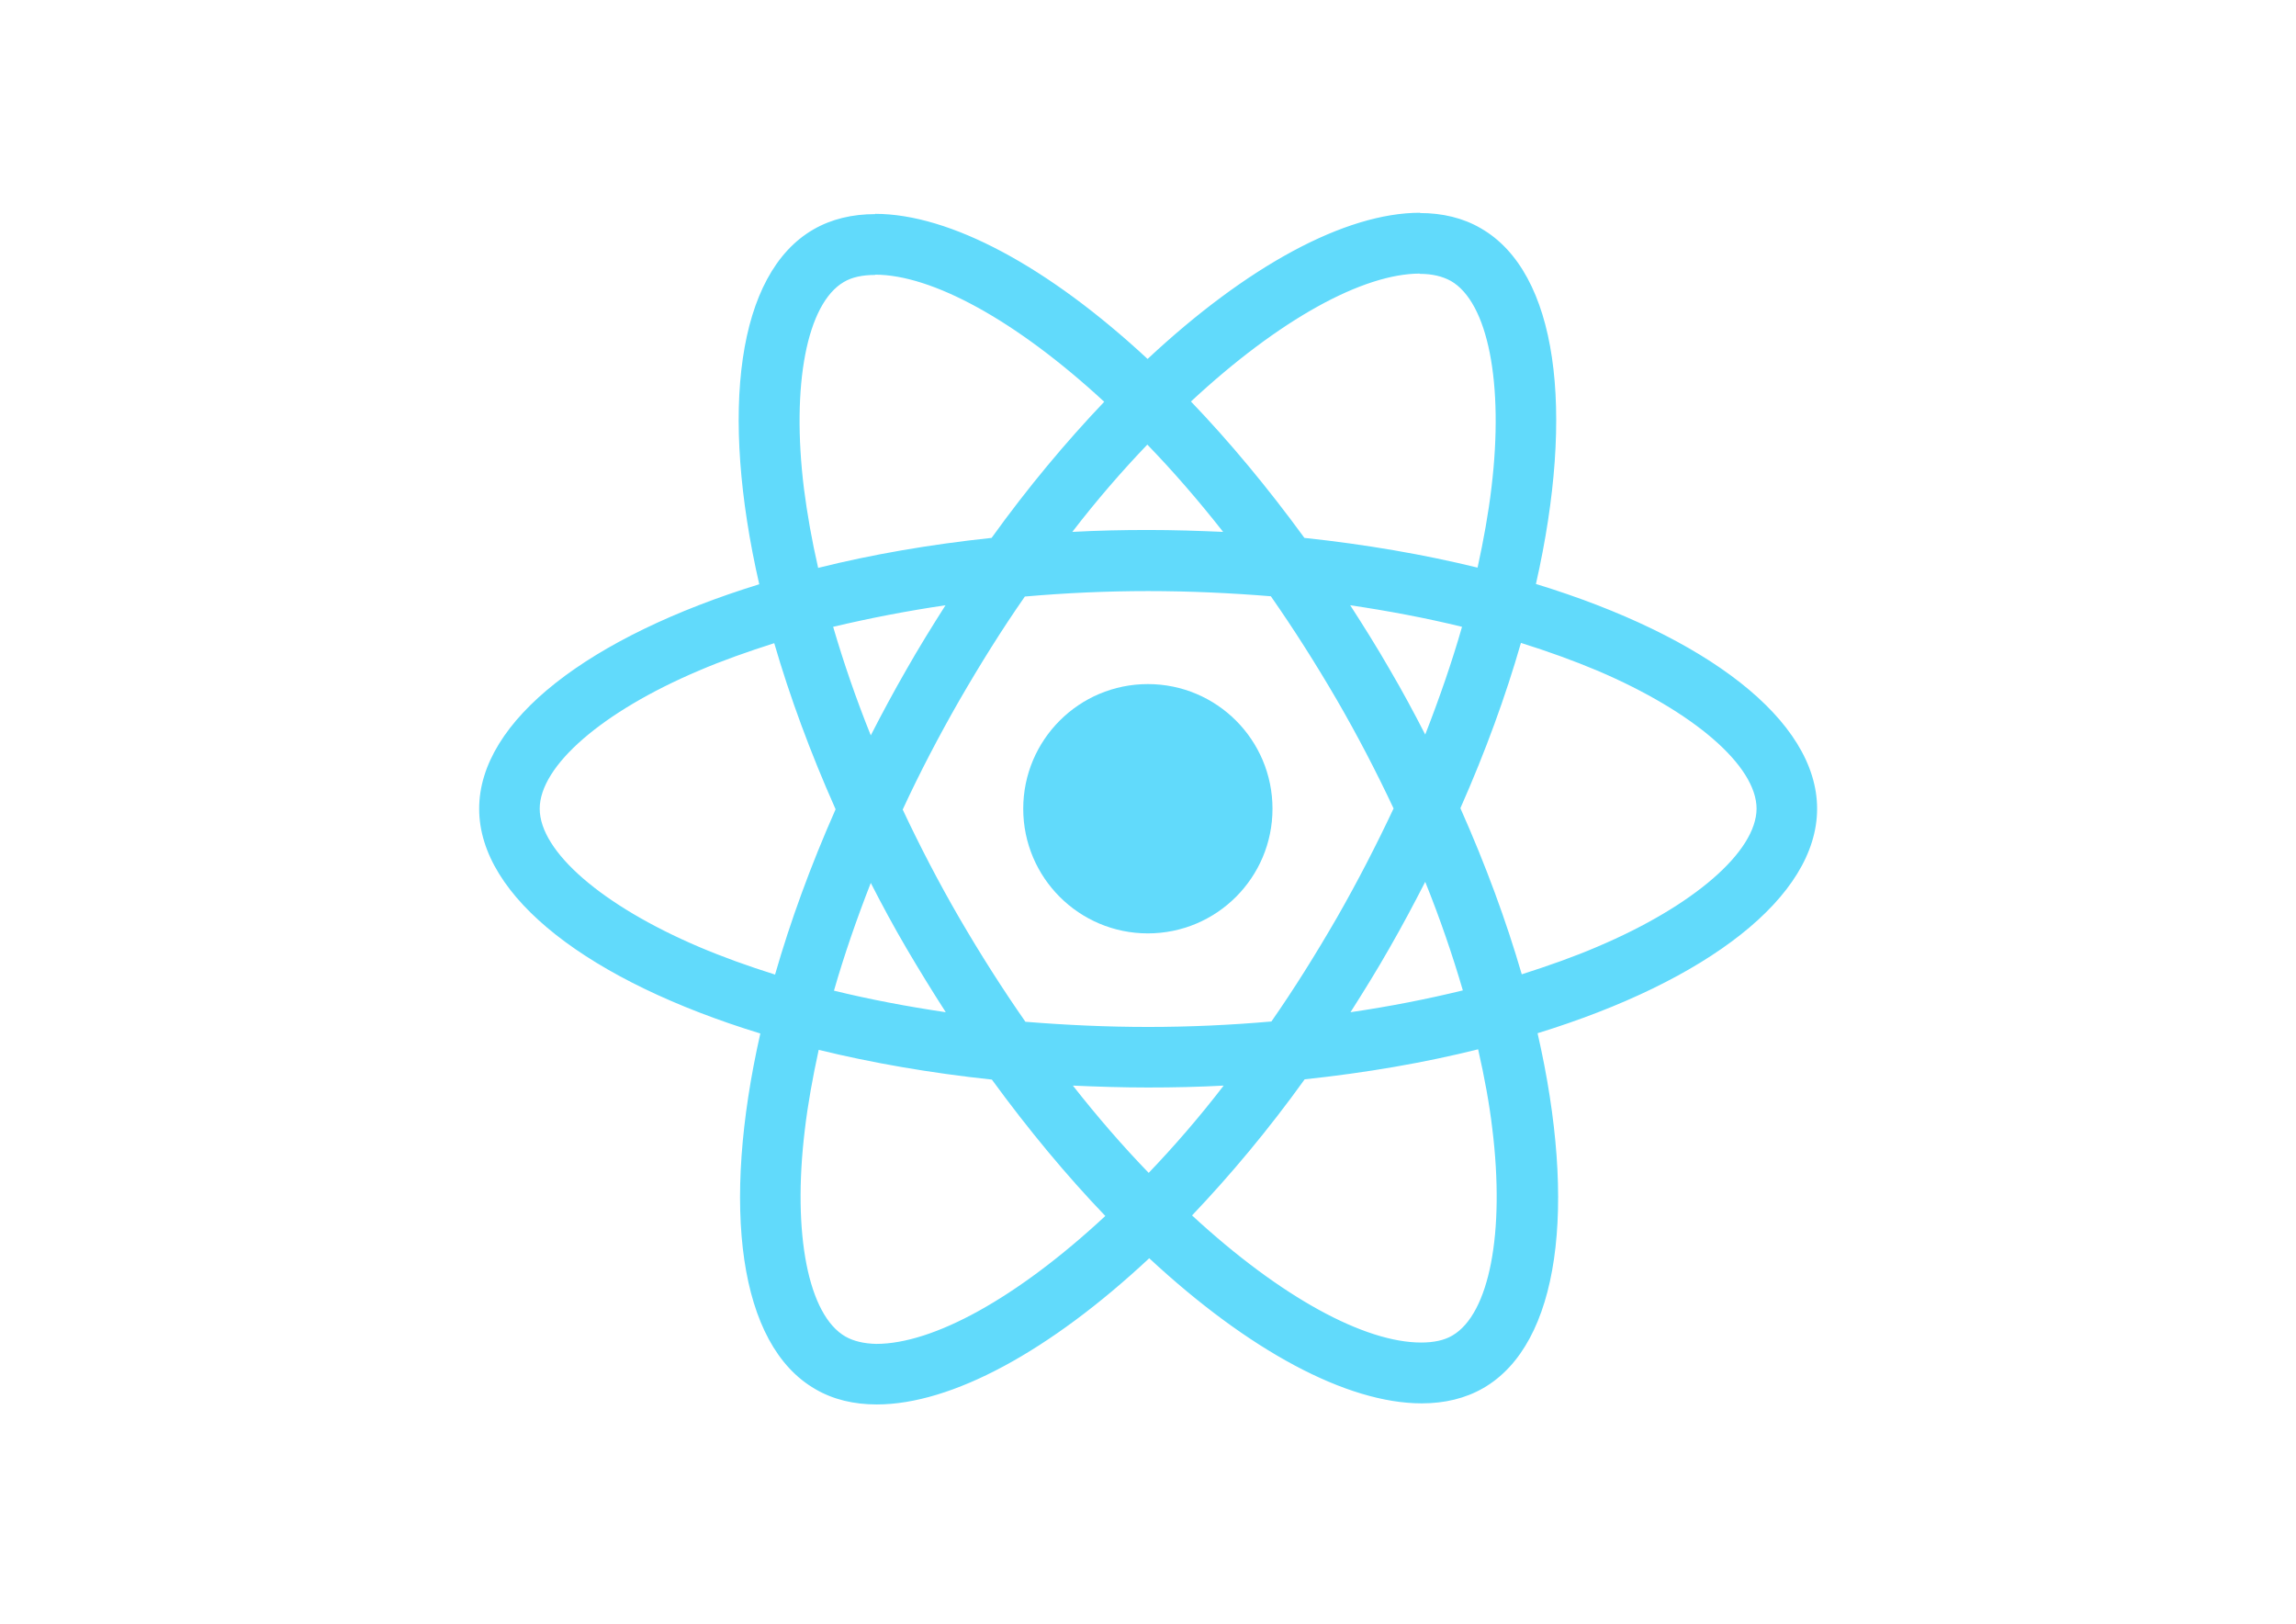
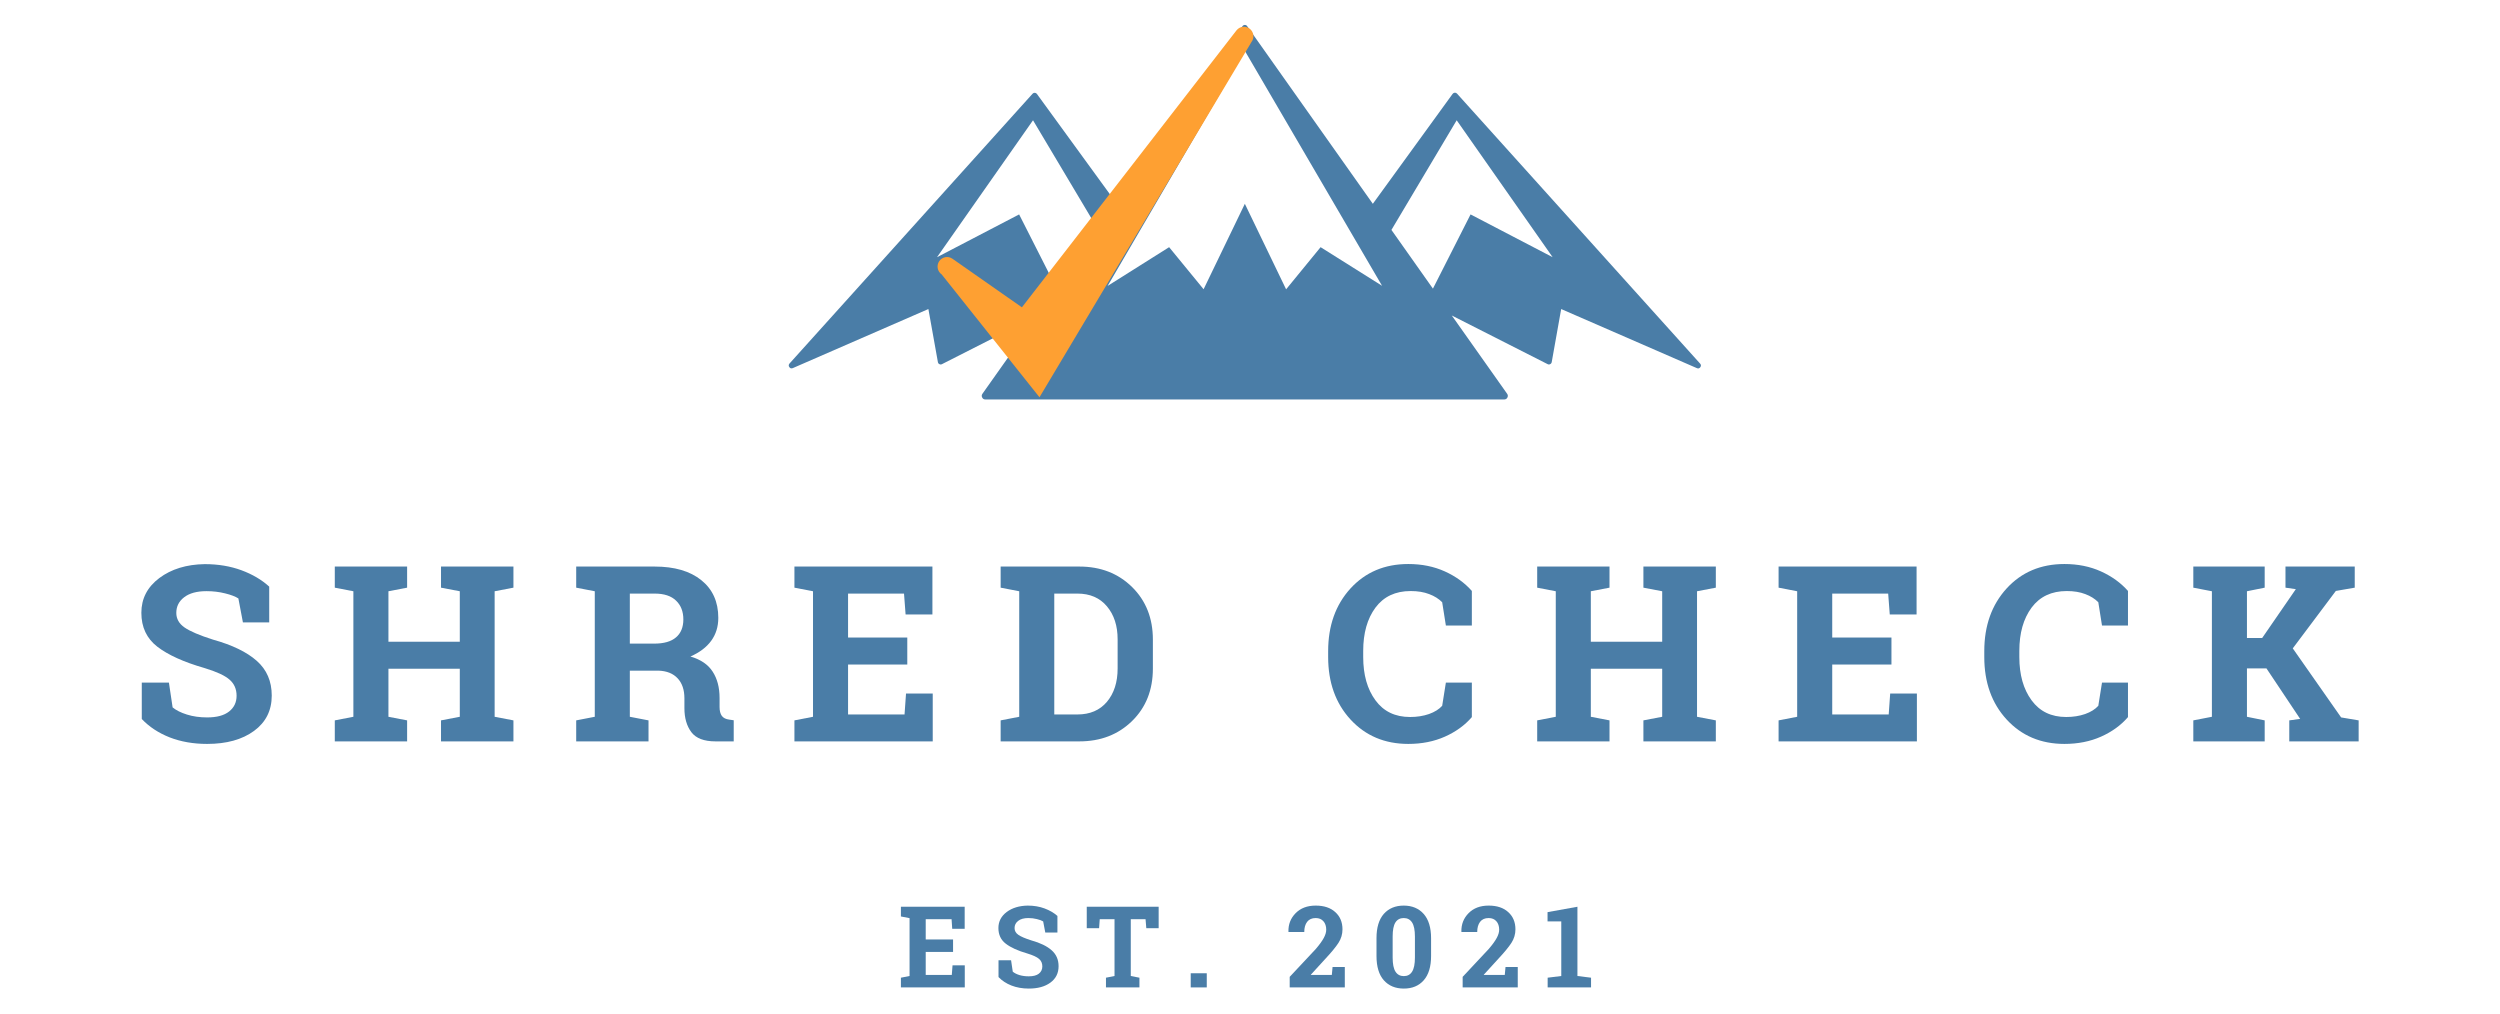
- <svg xmlns="http://www.w3.org/2000/svg" viewBox="0 0 841.9 595.3">
-   <g fill="#61DAFB">
-     <path d="M666.3 296.5c0-32.5-40.7-63.3-103.1-82.4 14.4-63.6 8-114.2-20.2-130.4-6.5-3.8-14.1-5.6-22.4-5.6v22.3c4.6 0 8.3.9 11.4 2.6 13.6 7.8 19.5 37.5 14.9 75.7-1.1 9.4-2.9 19.3-5.1 29.4-19.6-4.8-41-8.5-63.5-10.9-13.5-18.5-27.5-35.3-41.6-50 32.6-30.3 63.2-46.9 84-46.9V78c-27.5 0-63.5 19.6-99.9 53.6-36.4-33.8-72.4-53.2-99.9-53.2v22.3c20.7 0 51.4 16.5 84 46.6-14 14.7-28 31.4-41.3 49.9-22.6 2.4-44 6.1-63.6 11-2.3-10-4-19.7-5.2-29-4.7-38.2 1.1-67.9 14.6-75.8 3-1.8 6.9-2.6 11.5-2.6V78.5c-8.4 0-16 1.8-22.6 5.6-28.1 16.2-34.4 66.7-19.9 130.1-62.2 19.2-102.7 49.9-102.7 82.3 0 32.5 40.7 63.3 103.1 82.4-14.4 63.6-8 114.2 20.2 130.4 6.5 3.8 14.1 5.6 22.5 5.6 27.5 0 63.5-19.6 99.9-53.6 36.4 33.8 72.4 53.2 99.9 53.2 8.4 0 16-1.8 22.6-5.6 28.1-16.2 34.4-66.7 19.9-130.1 62-19.1 102.5-49.9 102.5-82.3zm-130.2-66.7c-3.7 12.9-8.3 26.2-13.5 39.5-4.1-8-8.4-16-13.1-24-4.6-8-9.5-15.8-14.4-23.4 14.2 2.1 27.9 4.7 41 7.9zm-45.8 106.5c-7.8 13.5-15.8 26.3-24.1 38.2-14.9 1.3-30 2-45.2 2-15.1 0-30.2-.7-45-1.9-8.3-11.9-16.4-24.6-24.2-38-7.6-13.1-14.5-26.4-20.8-39.8 6.2-13.4 13.2-26.8 20.7-39.9 7.8-13.5 15.8-26.3 24.1-38.2 14.9-1.3 30-2 45.2-2 15.1 0 30.2.7 45 1.9 8.3 11.9 16.4 24.6 24.2 38 7.6 13.1 14.5 26.4 20.8 39.8-6.3 13.4-13.2 26.8-20.7 39.9zm32.3-13c5.4 13.4 10 26.8 13.8 39.8-13.1 3.2-26.9 5.9-41.2 8 4.9-7.7 9.8-15.6 14.4-23.7 4.6-8 8.9-16.1 13-24.1zM421.2 430c-9.3-9.6-18.6-20.3-27.8-32 9 .4 18.2.7 27.5.7 9.4 0 18.7-.2 27.8-.7-9 11.7-18.3 22.4-27.5 32zm-74.4-58.9c-14.2-2.1-27.9-4.7-41-7.9 3.7-12.9 8.3-26.2 13.5-39.5 4.1 8 8.4 16 13.1 24 4.7 8 9.5 15.8 14.4 23.4zM420.7 163c9.3 9.6 18.6 20.3 27.8 32-9-.4-18.2-.7-27.5-.7-9.4 0-18.7.2-27.8.7 9-11.7 18.3-22.4 27.5-32zm-74 58.9c-4.9 7.7-9.8 15.6-14.4 23.7-4.6 8-8.9 16-13 24-5.4-13.4-10-26.8-13.8-39.8 13.1-3.1 26.9-5.8 41.2-7.9zm-90.5 125.2c-35.4-15.1-58.3-34.9-58.3-50.6 0-15.7 22.9-35.6 58.3-50.6 8.6-3.7 18-7 27.7-10.1 5.7 19.6 13.2 40 22.5 60.9-9.2 20.8-16.6 41.1-22.2 60.6-9.9-3.1-19.3-6.5-28-10.2zM310 490c-13.6-7.8-19.5-37.5-14.9-75.7 1.1-9.4 2.9-19.3 5.1-29.4 19.6 4.8 41 8.5 63.5 10.9 13.5 18.5 27.5 35.3 41.6 50-32.6 30.3-63.2 46.9-84 46.9-4.5-.1-8.3-1-11.3-2.7zm237.2-76.2c4.7 38.2-1.1 67.9-14.6 75.8-3 1.8-6.9 2.6-11.5 2.6-20.7 0-51.4-16.5-84-46.6 14-14.7 28-31.4 41.3-49.9 22.6-2.4 44-6.1 63.6-11 2.3 10.1 4.1 19.8 5.2 29.1zm38.5-66.7c-8.6 3.7-18 7-27.7 10.1-5.7-19.6-13.2-40-22.5-60.9 9.2-20.8 16.6-41.1 22.2-60.6 9.9 3.1 19.3 6.5 28.1 10.2 35.4 15.1 58.3 34.9 58.3 50.6-.1 15.7-23 35.6-58.4 50.6zM320.8 78.4z" />
-     <circle cx="420.9" cy="296.5" r="45.7" />
-     <path d="M520.5 78.1z" />
+ <svg xmlns="http://www.w3.org/2000/svg" width="100%" height="100%" viewBox="0 0 740 300" version="1.1" xml:space="preserve" style="fill-rule:evenodd;clip-rule:evenodd;stroke-linejoin:round;stroke-miterlimit:2;">
+   <g id="surface1" transform="matrix(2,0,0,2,-4.43136,-16.9543)">
+     <g>
+       <clipPath id="_clip1">
+         <rect x="118.953" y="12.121" width="135" height="55.5" />
+       </clipPath>
+       <g clip-path="url(#_clip1)">
+         <path d="M119.543,62.961L139.617,54.215L141.023,62.066C141.047,62.211 141.121,62.313 141.25,62.371C141.375,62.438 141.504,62.438 141.629,62.371L155.809,55.172L147.617,66.754C147.492,66.93 147.477,67.117 147.578,67.309C147.676,67.504 147.836,67.602 148.051,67.598L224.84,67.598C225.055,67.598 225.215,67.5 225.313,67.309C225.41,67.113 225.395,66.93 225.27,66.754L217.082,55.172L231.266,62.371C231.391,62.438 231.516,62.438 231.641,62.371C231.766,62.309 231.844,62.207 231.871,62.066L233.27,54.215L253.352,62.961C253.559,63.055 253.73,63.008 253.863,62.82C253.996,62.633 253.984,62.453 253.828,62.285L217.855,22.332C217.766,22.234 217.656,22.188 217.523,22.195C217.391,22.203 217.285,22.262 217.203,22.371L205.395,38.641L186.793,12.344C186.711,12.227 186.598,12.168 186.453,12.168C186.309,12.168 186.195,12.227 186.109,12.344L167.512,38.641L155.684,22.387C155.605,22.277 155.5,22.219 155.371,22.211C155.238,22.203 155.125,22.25 155.035,22.348L119.059,62.285C118.918,62.457 118.91,62.633 119.039,62.813C119.168,62.996 119.336,63.043 119.543,62.961ZM217.805,26.277L232.008,46.543L219.859,40.211L214.289,51.195L208.148,42.504L217.805,26.277ZM186.453,16.004L206.762,50.777L197.664,45.059L192.559,51.297L186.453,38.641L180.348,51.285L175.246,45.059L166.145,50.793L186.453,16.004ZM155.102,26.277L164.766,42.504L158.617,51.195L153.047,40.211L140.895,46.543L155.102,26.277Z" style="fill:rgb(74,125,167);" />
+       </g>
+     </g>
+     <g>
+       <g>
+         <clipPath id="_clip2">
+           <path d="M135.91,22.289L187.43,12.184L196.668,59.285L145.152,69.391L135.91,22.289Z" />
+         </clipPath>
+         <g clip-path="url(#_clip2)">
+           <g>
+             <clipPath id="_clip3">
+               <path d="M135.91,22.289L187.43,12.184L196.668,59.285L145.152,69.391L135.91,22.289Z" />
+             </clipPath>
+             <g clip-path="url(#_clip3)">
+               <g>
+                 <clipPath id="_clip4">
+                   <path d="M135.918,22.289L187.418,12.184L196.891,60.465L145.391,70.566L135.918,22.289Z" />
+                 </clipPath>
+                 <g clip-path="url(#_clip4)">
+                   <g>
+                     <clipPath id="_clip5">
+                       <path d="M135.918,22.289L187.418,12.184L196.664,59.309L145.164,69.414L135.918,22.289Z" />
+                     </clipPath>
+                     <g clip-path="url(#_clip5)">
+                       <path d="M143.176,46.77C142.543,46.324 141.664,46.488 141.223,47.125C140.785,47.762 140.941,48.645 141.582,49.09L156.059,67.273L187.422,14.715C187.902,14.105 187.793,13.215 187.18,12.734C186.57,12.254 185.684,12.363 185.211,12.977L153.457,53.961L143.176,46.77" style="fill:rgb(254,160,50);fill-rule:nonzero;" />
+                     </g>
+                   </g>
+                 </g>
+               </g>
+             </g>
+           </g>
+         </g>
+       </g>
+     </g>
+     <g transform="matrix(1,0,0,1,21.4179,118.202)">
+       <g id="glyph0-1">
+         <path d="M20.641,-17.609L16.75,-17.609L16.078,-21.156C15.629,-21.445 14.973,-21.695 14.109,-21.906C13.242,-22.125 12.328,-22.234 11.359,-22.234C9.93,-22.234 8.828,-21.93 8.047,-21.328C7.273,-20.734 6.891,-19.961 6.891,-19.016C6.891,-18.141 7.297,-17.422 8.109,-16.859C8.922,-16.297 10.32,-15.695 12.313,-15.063C15.164,-14.27 17.328,-13.223 18.797,-11.922C20.273,-10.617 21.016,-8.906 21.016,-6.781C21.016,-4.57 20.141,-2.828 18.391,-1.547C16.641,-0.266 14.328,0.375 11.453,0.375C9.41,0.375 7.563,0.051 5.906,-0.594C4.25,-1.25 2.875,-2.156 1.781,-3.313L1.781,-8.703L5.797,-8.703L6.344,-5.031C6.863,-4.602 7.57,-4.25 8.469,-3.969C9.363,-3.688 10.359,-3.547 11.453,-3.547C12.879,-3.547 13.961,-3.836 14.703,-4.422C15.441,-5.004 15.813,-5.781 15.813,-6.75C15.813,-7.75 15.457,-8.551 14.75,-9.156C14.051,-9.758 12.816,-10.328 11.047,-10.859C7.984,-11.742 5.66,-12.797 4.078,-14.016C2.504,-15.234 1.719,-16.906 1.719,-19.031C1.719,-21.125 2.602,-22.836 4.375,-24.172C6.156,-25.504 8.395,-26.191 11.094,-26.234C13.082,-26.234 14.895,-25.93 16.531,-25.328C18.164,-24.723 19.535,-23.914 20.641,-22.906L20.641,-17.609Z" style="fill:rgb(74,125,167);fill-rule:nonzero;" />
+       </g>
+     </g>
+     <g transform="matrix(1,0,0,1,50.7659,118.202)">
+       <g id="glyph0-2">
+         <path d="M1,-22.75L1,-25.875L11.703,-25.875L11.703,-22.75L8.938,-22.219L8.938,-14.75L19.5,-14.75L19.5,-22.219L16.719,-22.75L16.719,-25.875L27.438,-25.875L27.438,-22.75L24.656,-22.219L24.656,-3.641L27.438,-3.109L27.438,0L16.719,0L16.719,-3.109L19.5,-3.641L19.5,-10.75L8.938,-10.75L8.938,-3.641L11.703,-3.109L11.703,0L1,0L1,-3.109L3.75,-3.641L3.75,-22.219L1,-22.75Z" style="fill:rgb(74,125,167);fill-rule:nonzero;" />
+       </g>
+     </g>
+     <g transform="matrix(1,0,0,1,86.493,118.202)">
+       <g id="glyph0-3">
+         <path d="M12.609,-25.875C15.547,-25.875 17.848,-25.203 19.516,-23.859C21.191,-22.516 22.031,-20.656 22.031,-18.281C22.031,-16.977 21.68,-15.848 20.984,-14.891C20.285,-13.93 19.258,-13.156 17.906,-12.563C19.438,-12.113 20.535,-11.363 21.203,-10.313C21.879,-9.27 22.219,-7.973 22.219,-6.422L22.219,-5.094C22.219,-4.531 22.328,-4.094 22.547,-3.781C22.773,-3.469 23.148,-3.281 23.672,-3.219L24.313,-3.125L24.313,0L21.625,0C19.926,0 18.734,-0.453 18.047,-1.359C17.359,-2.273 17.016,-3.457 17.016,-4.906L17.016,-6.375C17.016,-7.633 16.68,-8.617 16.016,-9.328C15.348,-10.047 14.406,-10.426 13.188,-10.469L8.938,-10.469L8.938,-3.641L11.703,-3.109L11.703,0L1,0L1,-3.109L3.75,-3.641L3.75,-22.219L1,-22.75L1,-25.875L12.609,-25.875ZM8.938,-14.469L12.531,-14.469C13.969,-14.469 15.047,-14.773 15.766,-15.391C16.492,-16.004 16.859,-16.891 16.859,-18.047C16.859,-19.211 16.5,-20.141 15.781,-20.828C15.07,-21.523 14.016,-21.875 12.609,-21.875L8.938,-21.875L8.938,-14.469Z" style="fill:rgb(74,125,167);fill-rule:nonzero;" />
+       </g>
+     </g>
+     <g transform="matrix(1,0,0,1,118.791,118.202)">
+       <g id="glyph0-4">
+         <path d="M17.703,-11.375L8.938,-11.375L8.938,-3.984L17.297,-3.984L17.516,-7.078L21.469,-7.078L21.469,0L1,0L1,-3.109L3.75,-3.641L3.75,-22.219L1,-22.75L1,-25.875L21.422,-25.875L21.422,-18.781L17.453,-18.781L17.219,-21.875L8.938,-21.875L8.938,-15.375L17.703,-15.375L17.703,-11.375Z" style="fill:rgb(74,125,167);fill-rule:nonzero;" />
+       </g>
+     </g>
+     <g transform="matrix(1,0,0,1,149.311,118.202)">
+       <g id="glyph0-5">
+         <path d="M12.641,-25.875C15.797,-25.875 18.398,-24.863 20.453,-22.844C22.504,-20.82 23.531,-18.227 23.531,-15.063L23.531,-10.781C23.531,-7.613 22.504,-5.023 20.453,-3.016C18.398,-1.004 15.797,0 12.641,0L1,0L1,-3.109L3.75,-3.641L3.75,-22.219L1,-22.75L1,-25.875L12.641,-25.875ZM8.938,-21.875L8.938,-3.984L12.359,-3.984C14.223,-3.984 15.68,-4.609 16.734,-5.859C17.785,-7.117 18.313,-8.758 18.313,-10.781L18.313,-15.109C18.313,-17.109 17.785,-18.734 16.734,-19.984C15.68,-21.242 14.223,-21.875 12.359,-21.875L8.938,-21.875Z" style="fill:rgb(74,125,167);fill-rule:nonzero;" />
+       </g>
+     </g>
+     <g transform="matrix(1,0,0,1,197.861,118.202)">
+       <g id="glyph0-7">
+         <path d="M22.188,-17.141L18.344,-17.141L17.797,-20.594C17.297,-21.102 16.656,-21.504 15.875,-21.797C15.102,-22.098 14.188,-22.25 13.125,-22.25C10.875,-22.25 9.141,-21.43 7.922,-19.797C6.711,-18.16 6.109,-16.023 6.109,-13.391L6.109,-12.484C6.109,-9.859 6.711,-7.723 7.922,-6.078C9.129,-4.43 10.836,-3.609 13.047,-3.609C14.066,-3.609 15,-3.754 15.844,-4.047C16.688,-4.348 17.336,-4.754 17.797,-5.266L18.344,-8.703L22.188,-8.703L22.188,-3.594C21.145,-2.383 19.816,-1.422 18.203,-0.703C16.586,0.016 14.781,0.375 12.781,0.375C9.301,0.375 6.453,-0.828 4.234,-3.234C2.023,-5.641 0.922,-8.723 0.922,-12.484L0.922,-13.359C0.922,-17.117 2.02,-20.207 4.219,-22.625C6.426,-25.039 9.281,-26.25 12.781,-26.25C14.781,-26.25 16.582,-25.883 18.188,-25.156C19.801,-24.426 21.133,-23.461 22.188,-22.266L22.188,-17.141Z" style="fill:rgb(74,125,167);fill-rule:nonzero;" />
+       </g>
+     </g>
+     <g transform="matrix(1,0,0,1,228.72,118.202)">
+       <g id="glyph0-21">
+         <path d="M1,-22.75L1,-25.875L11.703,-25.875L11.703,-22.75L8.938,-22.219L8.938,-14.75L19.5,-14.75L19.5,-22.219L16.719,-22.75L16.719,-25.875L27.438,-25.875L27.438,-22.75L24.656,-22.219L24.656,-3.641L27.438,-3.109L27.438,0L16.719,0L16.719,-3.109L19.5,-3.641L19.5,-10.75L8.938,-10.75L8.938,-3.641L11.703,-3.109L11.703,0L1,0L1,-3.109L3.75,-3.641L3.75,-22.219L1,-22.75Z" style="fill:rgb(74,125,167);fill-rule:nonzero;" />
+       </g>
+     </g>
+     <g transform="matrix(1,0,0,1,264.447,118.202)">
+       <g id="glyph0-41">
+         <path d="M17.703,-11.375L8.938,-11.375L8.938,-3.984L17.297,-3.984L17.516,-7.078L21.469,-7.078L21.469,0L1,0L1,-3.109L3.75,-3.641L3.75,-22.219L1,-22.75L1,-25.875L21.422,-25.875L21.422,-18.781L17.453,-18.781L17.219,-21.875L8.938,-21.875L8.938,-15.375L17.703,-15.375L17.703,-11.375Z" style="fill:rgb(74,125,167);fill-rule:nonzero;" />
+       </g>
+     </g>
+     <g transform="matrix(1,0,0,1,294.968,118.202)">
+       <g id="glyph0-71">
+         <path d="M22.188,-17.141L18.344,-17.141L17.797,-20.594C17.297,-21.102 16.656,-21.504 15.875,-21.797C15.102,-22.098 14.188,-22.25 13.125,-22.25C10.875,-22.25 9.141,-21.43 7.922,-19.797C6.711,-18.16 6.109,-16.023 6.109,-13.391L6.109,-12.484C6.109,-9.859 6.711,-7.723 7.922,-6.078C9.129,-4.43 10.836,-3.609 13.047,-3.609C14.066,-3.609 15,-3.754 15.844,-4.047C16.688,-4.348 17.336,-4.754 17.797,-5.266L18.344,-8.703L22.188,-8.703L22.188,-3.594C21.145,-2.383 19.816,-1.422 18.203,-0.703C16.586,0.016 14.781,0.375 12.781,0.375C9.301,0.375 6.453,-0.828 4.234,-3.234C2.023,-5.641 0.922,-8.723 0.922,-12.484L0.922,-13.359C0.922,-17.117 2.02,-20.207 4.219,-22.625C6.426,-25.039 9.281,-26.25 12.781,-26.25C14.781,-26.25 16.582,-25.883 18.188,-25.156C19.801,-24.426 21.133,-23.461 22.188,-22.266L22.188,-17.141Z" style="fill:rgb(74,125,167);fill-rule:nonzero;" />
+       </g>
+     </g>
+     <g transform="matrix(1,0,0,1,325.826,118.202)">
+       <g id="glyph0-8">
+         <path d="M1,-3.109L3.75,-3.641L3.75,-22.219L1,-22.75L1,-25.875L11.563,-25.875L11.563,-22.75L8.938,-22.219L8.938,-15.297L11.188,-15.297L16.172,-22.531L14.641,-22.75L14.641,-25.875L24.891,-25.875L24.891,-22.75L22.094,-22.266L15.719,-13.766L22.875,-3.547L25.469,-3.109L25.469,0L15.203,0L15.203,-3.109L16.813,-3.328L11.828,-10.797L8.938,-10.797L8.938,-3.641L11.563,-3.109L11.563,0L1,0L1,-3.109Z" style="fill:rgb(74,125,167);fill-rule:nonzero;" />
+       </g>
+     </g>
+     <g transform="matrix(1,0,0,1,135.097,154.614)">
+       <g id="glyph1-1">
+         <path d="M8.172,-5.25L4.125,-5.25L4.125,-1.844L7.984,-1.844L8.094,-3.266L9.906,-3.266L9.906,0L0.453,0L0.453,-1.438L1.734,-1.688L1.734,-10.25L0.453,-10.5L0.453,-11.938L9.891,-11.938L9.891,-8.672L8.047,-8.672L7.953,-10.094L4.125,-10.094L4.125,-7.094L8.172,-7.094L8.172,-5.25Z" style="fill:rgb(74,125,167);fill-rule:nonzero;" />
+       </g>
+     </g>
+     <g transform="matrix(1,0,0,1,149.183,154.614)">
+       <g id="glyph1-2">
+         <path d="M9.531,-8.125L7.734,-8.125L7.422,-9.766C7.211,-9.898 6.906,-10.016 6.5,-10.109C6.102,-10.211 5.68,-10.266 5.234,-10.266C4.578,-10.266 4.07,-10.125 3.719,-9.844C3.363,-9.57 3.188,-9.219 3.188,-8.781C3.188,-8.375 3.375,-8.039 3.75,-7.781C4.125,-7.52 4.77,-7.242 5.688,-6.953C7,-6.586 7.992,-6.102 8.672,-5.5C9.359,-4.895 9.703,-4.109 9.703,-3.141C9.703,-2.109 9.297,-1.297 8.484,-0.703C7.68,-0.117 6.617,0.172 5.297,0.172C4.348,0.172 3.488,0.02 2.719,-0.281C1.957,-0.582 1.32,-1 0.813,-1.531L0.813,-4.016L2.672,-4.016L2.922,-2.328C3.16,-2.129 3.488,-1.961 3.906,-1.828C4.32,-1.703 4.785,-1.641 5.297,-1.641C5.953,-1.641 6.445,-1.77 6.781,-2.031C7.125,-2.301 7.297,-2.66 7.297,-3.109C7.297,-3.578 7.133,-3.945 6.813,-4.219C6.488,-4.5 5.914,-4.766 5.094,-5.016C3.688,-5.422 2.617,-5.906 1.891,-6.469C1.16,-7.031 0.797,-7.801 0.797,-8.781C0.797,-9.75 1.203,-10.539 2.016,-11.156C2.836,-11.77 3.875,-12.086 5.125,-12.109C6.039,-12.109 6.875,-11.969 7.625,-11.688C8.383,-11.406 9.02,-11.035 9.531,-10.578L9.531,-8.125Z" style="fill:rgb(74,125,167);fill-rule:nonzero;" />
+       </g>
+     </g>
+     <g transform="matrix(1,0,0,1,162.727,154.614)">
+       <g id="glyph1-3">
+         <path d="M10.969,-11.938L10.969,-8.766L9.141,-8.766L9.031,-10.094L6.844,-10.094L6.844,-1.688L8.125,-1.438L8.125,0L3.172,0L3.172,-1.438L4.438,-1.688L4.438,-10.094L2.25,-10.094L2.156,-8.766L0.328,-8.766L0.328,-11.938L10.969,-11.938Z" style="fill:rgb(74,125,167);fill-rule:nonzero;" />
+       </g>
+     </g>
+     <g transform="matrix(1,0,0,1,177.379,154.614)">
+       <g id="glyph1-4">
+         <rect x="1.063" y="-2.094" width="2.375" height="2.094" style="fill:rgb(74,125,167);fill-rule:nonzero;" />
+       </g>
+     </g>
+     <g transform="matrix(1,0,0,1,192.497,154.614)">
+       <g id="glyph1-6">
+         <path d="M0.594,0L0.594,-1.563L4.469,-5.703C5.02,-6.348 5.41,-6.891 5.641,-7.328C5.879,-7.766 6,-8.172 6,-8.547C6,-9.055 5.863,-9.469 5.594,-9.781C5.32,-10.102 4.938,-10.266 4.438,-10.266C3.883,-10.266 3.461,-10.078 3.172,-9.703C2.891,-9.328 2.75,-8.828 2.75,-8.203L0.422,-8.203L0.406,-8.266C0.383,-9.336 0.738,-10.242 1.469,-10.984C2.207,-11.734 3.195,-12.109 4.438,-12.109C5.676,-12.109 6.645,-11.785 7.344,-11.141C8.051,-10.504 8.406,-9.656 8.406,-8.594C8.406,-7.875 8.207,-7.207 7.813,-6.594C7.414,-5.977 6.758,-5.18 5.844,-4.203L3.719,-1.875L3.734,-1.844L6.828,-1.844L6.938,-3.016L8.75,-3.016L8.75,0L0.594,0Z" style="fill:rgb(74,125,167);fill-rule:nonzero;" />
+       </g>
+     </g>
+     <g transform="matrix(1,0,0,1,205.14,154.614)">
+       <g id="glyph1-7">
+         <path d="M8.875,-4.656C8.875,-3.07 8.508,-1.867 7.781,-1.047C7.063,-0.234 6.082,0.172 4.844,0.172C3.602,0.172 2.617,-0.234 1.891,-1.047C1.16,-1.867 0.797,-3.07 0.797,-4.656L0.797,-7.281C0.797,-8.852 1.156,-10.051 1.875,-10.875C2.602,-11.695 3.586,-12.109 4.828,-12.109C6.066,-12.109 7.051,-11.695 7.781,-10.875C8.508,-10.051 8.875,-8.852 8.875,-7.281L8.875,-4.656ZM6.484,-7.531C6.484,-8.477 6.344,-9.172 6.063,-9.609C5.781,-10.047 5.367,-10.266 4.828,-10.266C4.285,-10.266 3.875,-10.047 3.594,-9.609C3.32,-9.172 3.188,-8.477 3.188,-7.531L3.188,-4.422C3.188,-3.461 3.328,-2.766 3.609,-2.328C3.891,-1.891 4.301,-1.672 4.844,-1.672C5.383,-1.672 5.789,-1.891 6.063,-2.328C6.344,-2.766 6.484,-3.461 6.484,-4.422L6.484,-7.531Z" style="fill:rgb(74,125,167);fill-rule:nonzero;" />
+       </g>
+     </g>
+     <g transform="matrix(1,0,0,1,218.094,154.614)">
+       <g id="glyph1-61">
+         <path d="M0.594,0L0.594,-1.563L4.469,-5.703C5.02,-6.348 5.41,-6.891 5.641,-7.328C5.879,-7.766 6,-8.172 6,-8.547C6,-9.055 5.863,-9.469 5.594,-9.781C5.32,-10.102 4.938,-10.266 4.438,-10.266C3.883,-10.266 3.461,-10.078 3.172,-9.703C2.891,-9.328 2.75,-8.828 2.75,-8.203L0.422,-8.203L0.406,-8.266C0.383,-9.336 0.738,-10.242 1.469,-10.984C2.207,-11.734 3.195,-12.109 4.438,-12.109C5.676,-12.109 6.645,-11.785 7.344,-11.141C8.051,-10.504 8.406,-9.656 8.406,-8.594C8.406,-7.875 8.207,-7.207 7.813,-6.594C7.414,-5.977 6.758,-5.18 5.844,-4.203L3.719,-1.875L3.734,-1.844L6.828,-1.844L6.938,-3.016L8.75,-3.016L8.75,0L0.594,0Z" style="fill:rgb(74,125,167);fill-rule:nonzero;" />
+       </g>
+     </g>
+     <g transform="matrix(1,0,0,1,230.737,154.614)">
+       <g id="glyph1-8">
+         <path d="M0.531,-1.438L2.547,-1.688L2.547,-9.766L0.516,-9.766L0.516,-11.141L4.938,-11.938L4.938,-1.688L6.953,-1.438L6.953,0L0.531,0L0.531,-1.438Z" style="fill:rgb(74,125,167);fill-rule:nonzero;" />
+       </g>
+     </g>
  </g>
</svg>
